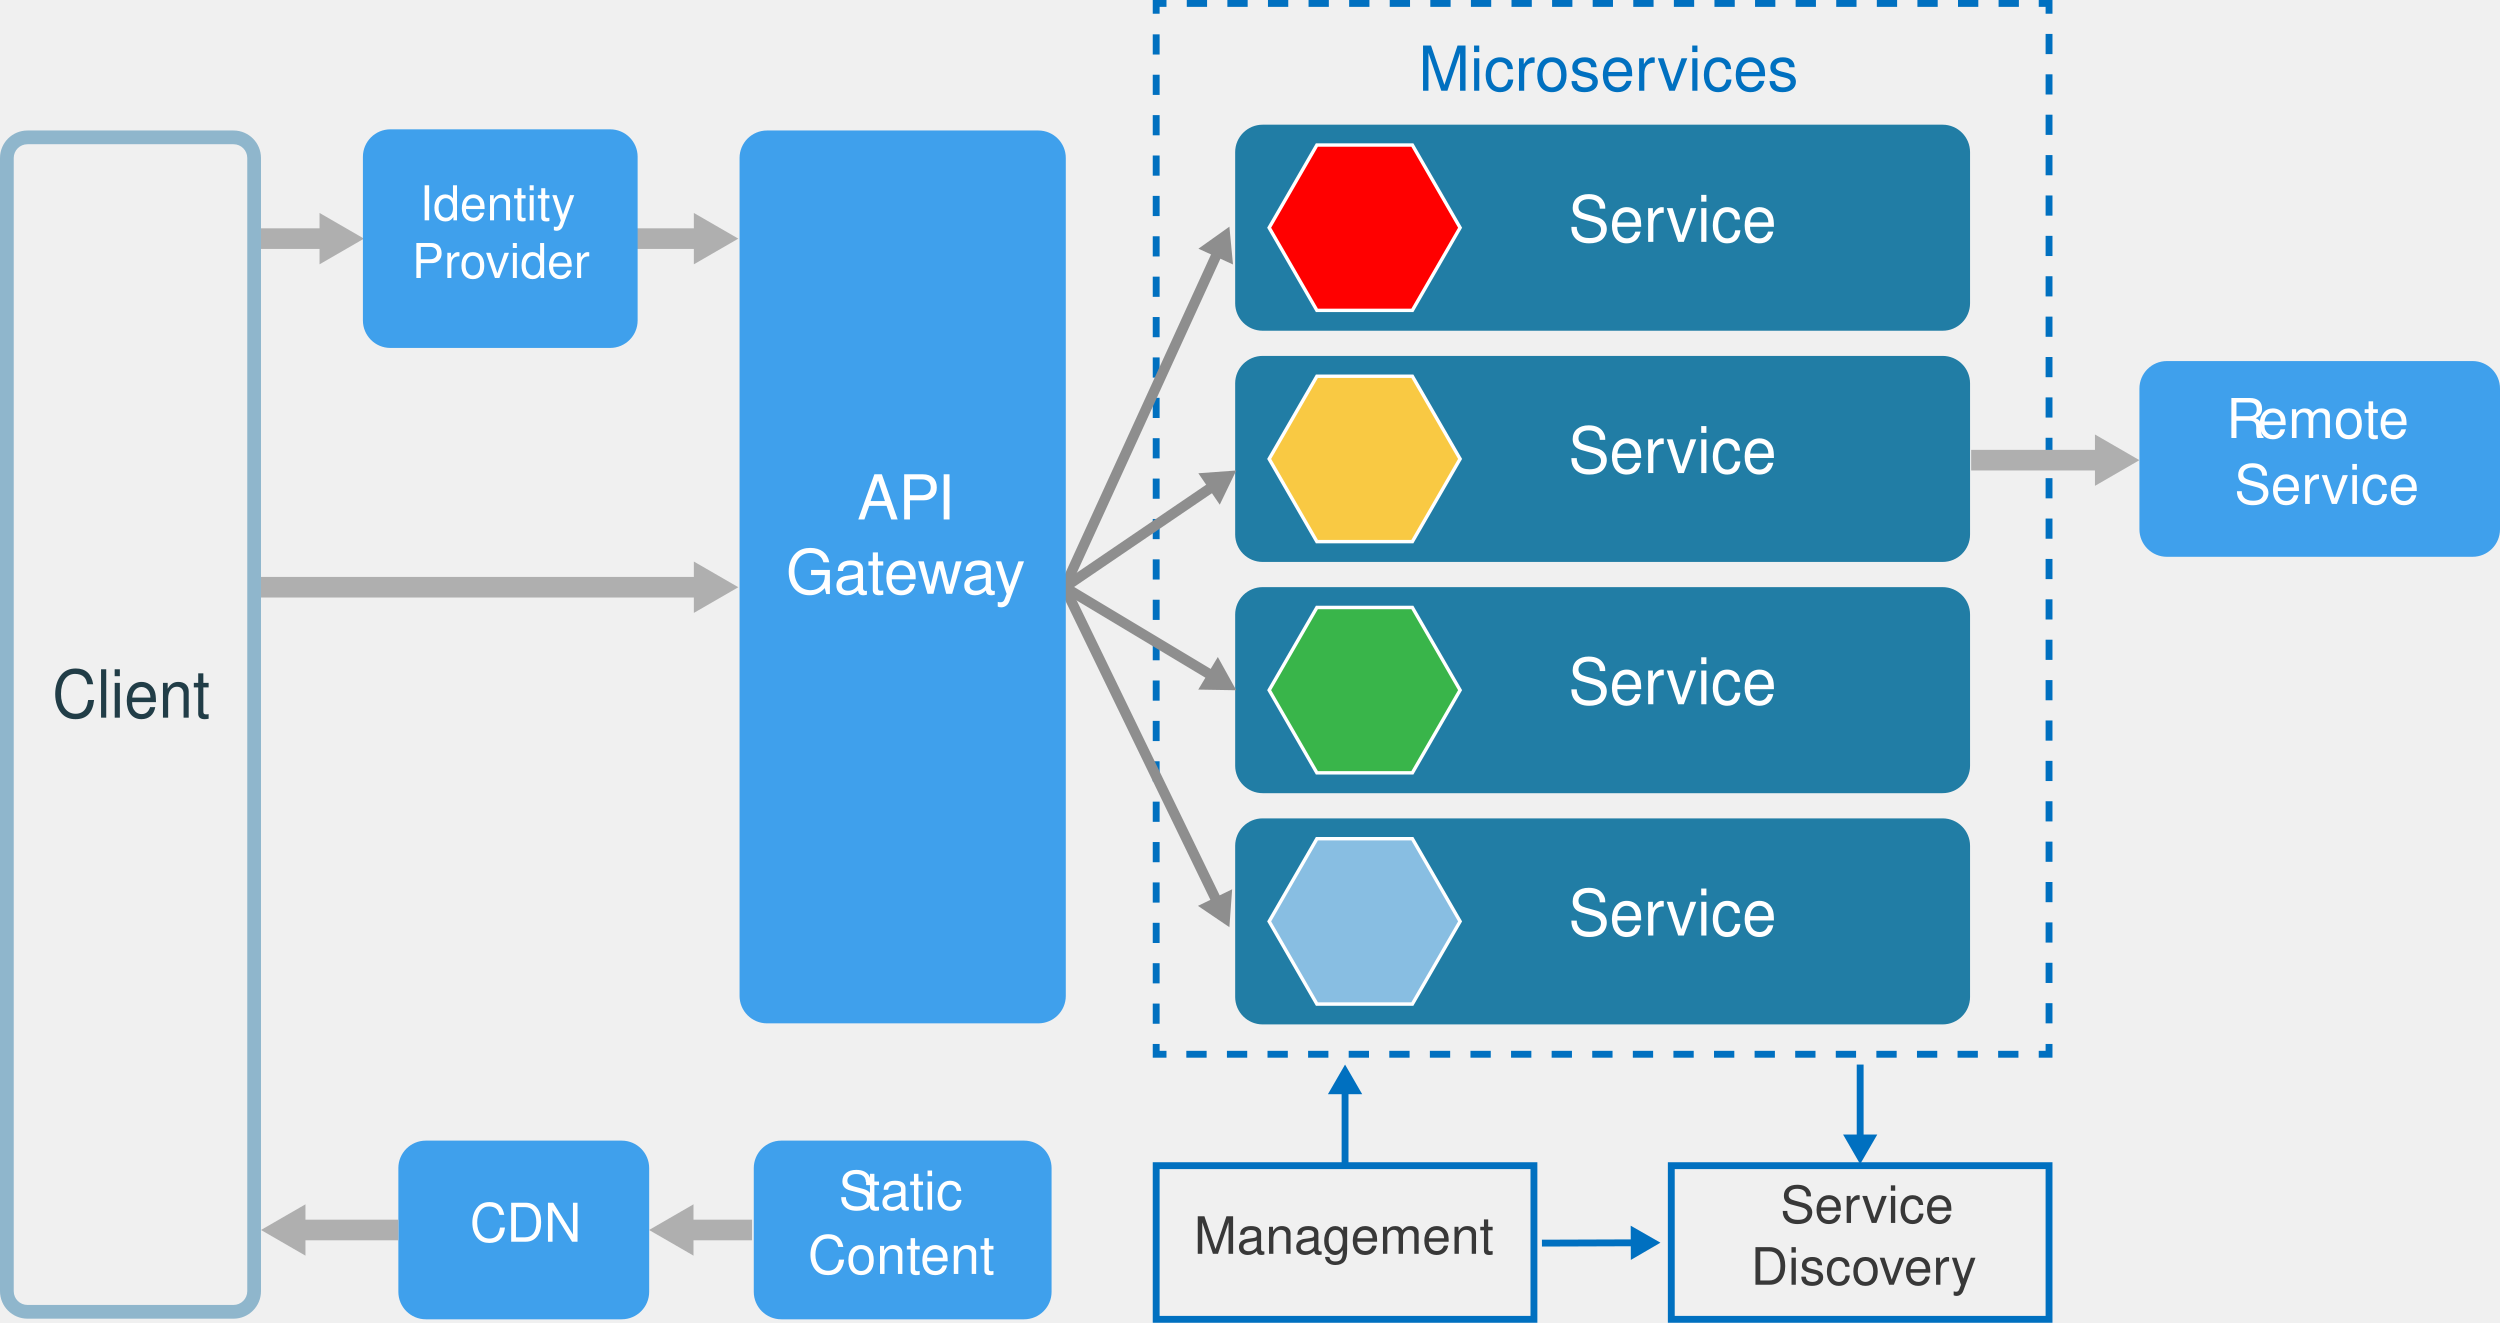
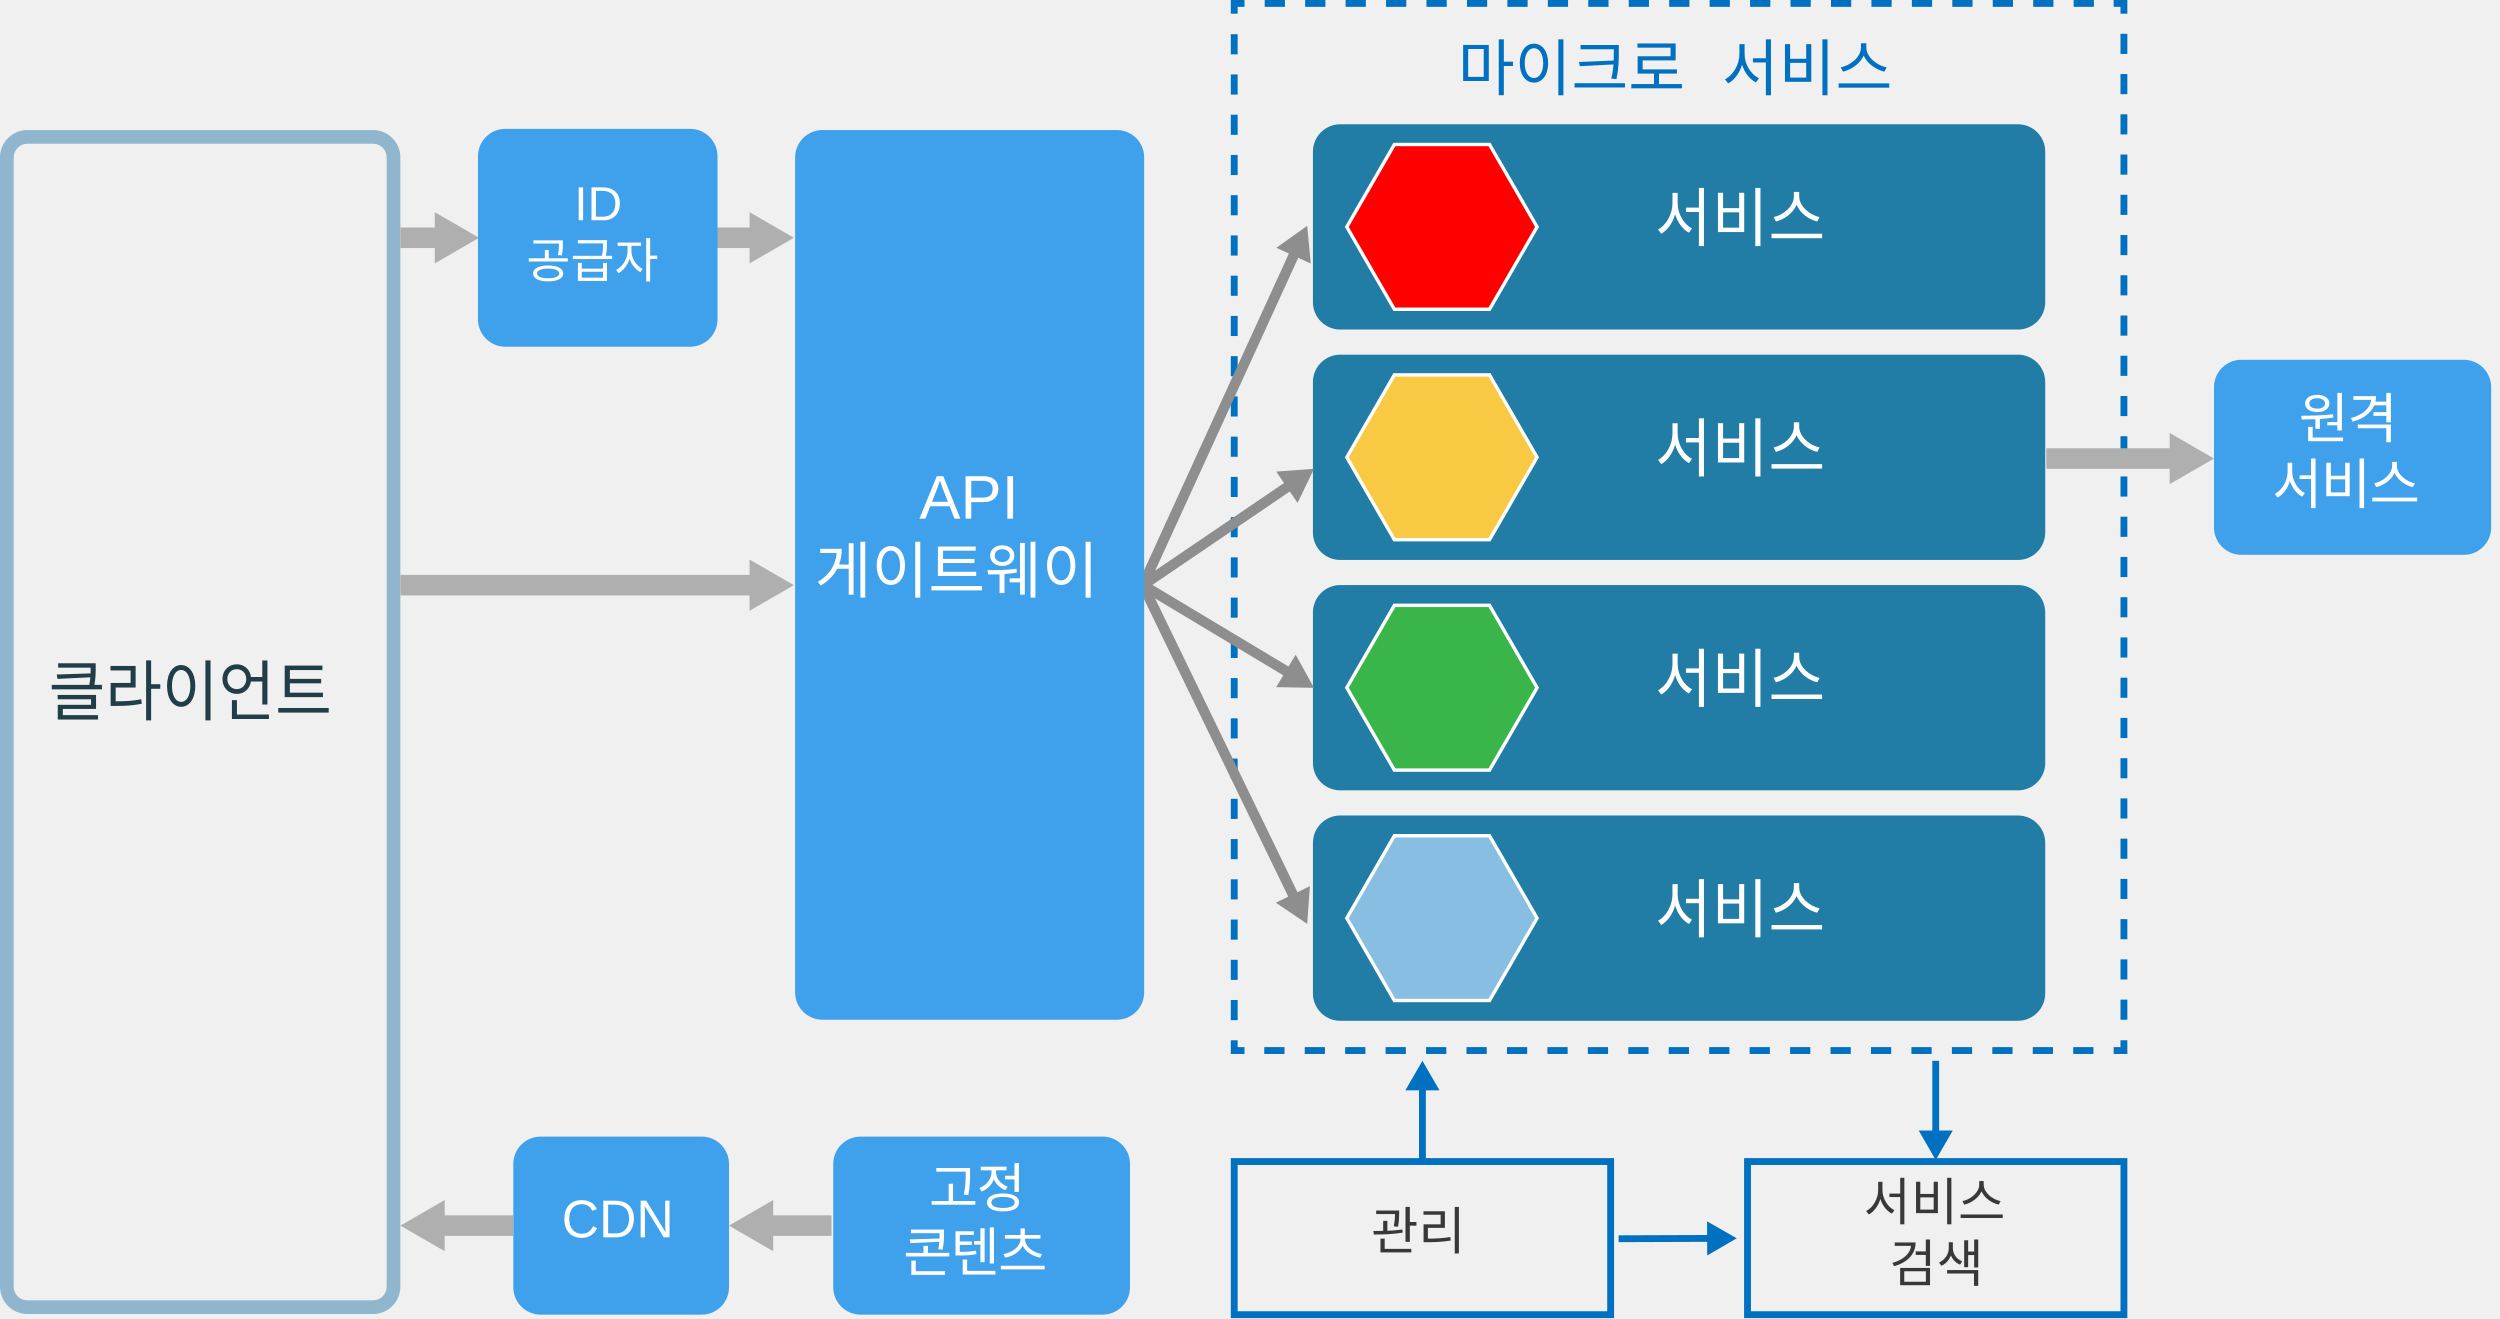
- <svg xmlns="http://www.w3.org/2000/svg" id="Layer_1" data-name="Layer 1" width="728" height="385.19" viewBox="0 0 728 385.19">
+ <svg xmlns="http://www.w3.org/2000/svg" viewBox="0 0 730.58 385.19">
  <defs>
-     <style>
- text{font-family:segoe-ui_normal,Segoe UI,Segoe,Segoe WP,Helvetica Neue,Helvetica,sans-serif;}.cls-1{fill:#3fa0ec;}.cls-2{font-size:16px;}.cls-10,.cls-2,.cls-23,.cls-24,.cls-27,.cls-6{fill:#fff;}.cls-3{letter-spacing:-0.03em;}.cls-4{fill:#8fb6cc;}.cls-5{font-size:19.34px;fill:#213d47;}.cls-6{font-size:15.58px;}.cls-15,.cls-16,.cls-17,.cls-21,.cls-7{fill:none;}.cls-7{stroke:#afafaf;stroke-width:6px;}.cls-11,.cls-12,.cls-13,.cls-14,.cls-15,.cls-16,.cls-17,.cls-21,.cls-7{stroke-miterlimit:10;}.cls-8{fill:#afafaf;}.cls-9{fill:#217da5;}.cls-10{font-size:18.77px;}.cls-11{fill:red;}.cls-11,.cls-12,.cls-13,.cls-14{stroke:#fff;}.cls-12{fill:#f9c943;}.cls-13{fill:#39b54a;}.cls-14{fill:#88bee2;}.cls-15,.cls-16,.cls-17{stroke:#0070c0;stroke-width:2px;}.cls-16{stroke-dasharray:5.91 5.91;}.cls-17{stroke-dasharray:5.88 5.88;}.cls-18,.cls-23{font-size:18.04px;}.cls-18,.cls-20{fill:#0070c0;}.cls-19{font-size:15px;fill:#383838;}.cls-21{stroke:#8e8e8e;stroke-width:3px;}.cls-22{fill:#8e8e8e;}.cls-24{font-size:15.61px;}.cls-25{letter-spacing:-0.03em;}.cls-26{letter-spacing:0em;}.cls-27{font-size:14px;}</style>
+     <style>.cls-1{fill:#3fa0ec;}.cls-2{fill:#8fb6cc;}.cls-10,.cls-11,.cls-12,.cls-14,.cls-3{fill:none;}.cls-3{stroke:#afafaf;stroke-width:6px;}.cls-10,.cls-11,.cls-12,.cls-14,.cls-3,.cls-6,.cls-7,.cls-8,.cls-9{stroke-miterlimit:10;}.cls-4{fill:#afafaf;}.cls-5{fill:#217da5;}.cls-6{fill:red;}.cls-6,.cls-7,.cls-8,.cls-9{stroke:#fff;}.cls-7{fill:#f9c943;}.cls-8{fill:#39b54a;}.cls-9{fill:#88bee2;}.cls-10,.cls-11,.cls-12{stroke:#0070c0;stroke-width:2px;}.cls-11{stroke-dasharray:5.91 5.91;}.cls-12{stroke-dasharray:5.88 5.88;}.cls-13,.cls-20{fill:#0070c0;}.cls-14{stroke:#8e8e8e;stroke-width:3px;}.cls-15{fill:#8e8e8e;}.cls-16,.cls-17,.cls-20,.cls-25,.cls-26{isolation:isolate;}.cls-16{font-size:19.34px;fill:#213d47;}.cls-16,.cls-17,.cls-19,.cls-20,.cls-24,.cls-25,.cls-27,.cls-28{font-family:MalgunGothic, Malgun Gothic;}.cls-17{font-size:18.77px;}.cls-17,.cls-18,.cls-23,.cls-24,.cls-26,.cls-27{fill:#fff;}.cls-18{font-size:14px;}.cls-18,.cls-21,.cls-23,.cls-26{font-family:ArialMT, Arial;}.cls-20,.cls-23{font-size:18.04px;}.cls-22{letter-spacing:0em;}.cls-24{font-size:16px;letter-spacing:-0.03em;}.cls-25,.cls-28{font-size:15px;fill:#383838;}.cls-26{font-size:15.58px;}.cls-27{font-size:15.61px;letter-spacing:-0.03em;}</style>
  </defs>
-   <rect class="cls-1" x="623" y="105.14" width="105" height="57" rx="8" ry="8" />
-   <text class="cls-2" transform="translate(648.29 127.55)">
-     <tspan class="cls-3">R</tspan>
-     <tspan x="9.1" y="0">emote</tspan>
-     <tspan x="2.34" y="19.2">Service</tspan>
-   </text>
-   <path class="cls-4" d="M105,114a4,4,0,0,1,4,4V448a4,4,0,0,1-4,4H45a4,4,0,0,1-4-4V118a4,4,0,0,1,4-4h60m0-4H45a8,8,0,0,0-8,8V448a8,8,0,0,0,8,8h60a8,8,0,0,0,8-8V118a8,8,0,0,0-8-8Z" transform="translate(-37 -72)" />
-   <text class="cls-5" transform="translate(15.22 208.99) scale(0.93 1)">Client</text>
-   <rect class="cls-1" x="116" y="332.15" width="73.04" height="52.03" rx="8" ry="8" />
-   <text class="cls-6" transform="translate(136.82 361.59) scale(0.97 1)">CDN</text>
-   <line class="cls-7" x1="76" y1="171" x2="204.24" y2="171" />
-   <polygon class="cls-8" points="202.05 178.48 215 171 202.05 163.52 202.05 178.48" />
-   <rect class="cls-9" x="359.68" y="36.31" width="214" height="60" rx="8" ry="8" />
-   <text class="cls-10" transform="translate(456.71 70.43) scale(0.96 1)">Service</text>
-   <polygon class="cls-11" points="411.28 42.23 383.48 42.23 369.58 66.31 383.48 90.38 411.28 90.38 425.18 66.31 411.28 42.23" />
-   <rect class="cls-9" x="359.68" y="103.64" width="214" height="60" rx="8" ry="8" />
-   <text class="cls-10" transform="translate(456.71 137.76) scale(0.96 1)">Service</text>
-   <polygon class="cls-12" points="411.28 109.56 383.48 109.56 369.58 133.64 383.48 157.72 411.28 157.72 425.18 133.64 411.28 109.56" />
-   <rect class="cls-9" x="359.68" y="170.97" width="214" height="60" rx="8" ry="8" />
-   <text class="cls-10" transform="translate(456.71 205.09) scale(0.96 1)">Service</text>
-   <polygon class="cls-13" points="411.28 176.9 383.48 176.9 369.58 200.97 383.48 225.05 411.28 225.05 425.18 200.97 411.28 176.9" />
-   <rect class="cls-9" x="359.68" y="238.31" width="214" height="60" rx="8" ry="8" />
-   <text class="cls-10" transform="translate(456.71 272.43) scale(0.96 1)">Service</text>
-   <polygon class="cls-14" points="411.28 244.23 383.48 244.23 369.58 268.31 383.48 292.38 411.28 292.38 425.18 268.31 411.28 244.23" />
-   <polyline class="cls-15" points="596.68 304 596.68 307 593.68 307" />
-   <line class="cls-16" x1="587.77" y1="307" x2="342.63" y2="307" />
-   <polyline class="cls-15" points="339.68 307 336.68 307 336.68 304" />
-   <line class="cls-17" x1="336.68" y1="298.12" x2="336.68" y2="6.94" />
-   <polyline class="cls-15" points="336.68 4 336.68 1 339.68 1" />
-   <line class="cls-16" x1="345.59" y1="1" x2="590.73" y2="1" />
-   <polyline class="cls-15" points="593.68 1 596.68 1 596.68 4" />
-   <line class="cls-17" x1="596.68" y1="9.88" x2="596.68" y2="301.06" />
-   <text class="cls-18" transform="translate(413.03 26.42)">Microservices</text>
-   <text class="cls-19" transform="translate(347.66 365.11)">Management</text>
-   <rect class="cls-15" x="486.68" y="339.44" width="110" height="44.75" />
-   <text class="cls-19" transform="translate(518.42 356.11)">Service<tspan x="-8.56" y="18">Discovery</tspan>
-   </text>
-   <line class="cls-15" x1="449.01" y1="362" x2="476.34" y2="361.9" />
-   <polygon class="cls-20" points="474.9 366.89 483.52 361.87 474.86 356.92 474.9 366.89" />
-   <line class="cls-15" x1="541.68" y1="331.82" x2="541.68" y2="310" />
-   <polygon class="cls-20" points="546.67 330.37 541.68 339 536.7 330.37 546.67 330.37" />
-   <line class="cls-15" x1="391.68" y1="339" x2="391.68" y2="317.18" />
-   <polygon class="cls-20" points="396.67 318.63 391.68 310 386.69 318.63 396.67 318.63" />
-   <rect class="cls-15" x="336.68" y="339.44" width="110" height="44.75" />
-   <line class="cls-21" x1="310" y1="171" x2="354.52" y2="262.83" />
-   <polygon class="cls-22" points="348.84 263.79 358 270 358.8 258.96 348.84 263.79" />
-   <line class="cls-7" x1="574" y1="134" x2="612.24" y2="134" />
-   <polygon class="cls-8" points="610.05 141.48 623 134 610.05 126.52 610.05 141.48" />
-   <line class="cls-21" x1="310" y1="171" x2="354.69" y2="73.24" />
-   <polygon class="cls-22" points="359.05 77.02 358 66 348.98 72.42 359.05 77.02" />
-   <line class="cls-21" x1="310" y1="171" x2="353.41" y2="141.48" />
-   <polygon class="cls-22" points="355.19 146.97 360 137 348.96 137.81 355.19 146.97" />
-   <line class="cls-21" x1="310" y1="171" x2="353.17" y2="196.9" />
-   <polygon class="cls-22" points="348.93 200.81 360 201 354.63 191.32 348.93 200.81" />
-   <rect class="cls-1" x="215.36" y="38" width="95" height="260" rx="8" ry="8" />
-   <text class="cls-23" transform="translate(249.62 151.27)">API<tspan x="-20.75" y="21.65">Gateway</tspan>
-   </text>
-   <rect class="cls-1" x="219.5" y="332.15" width="86.72" height="52.03" rx="8" ry="8" />
-   <text class="cls-24" transform="translate(244.21 352.23)">
-     <tspan class="cls-25">S<tspan class="cls-26" x="7.79" y="0">tatic</tspan>
-     </tspan>
-     <tspan x="-8.96" y="18.73">Content</tspan>
-   </text>
-   <line class="cls-7" x1="86.76" y1="358.17" x2="116" y2="358.17" />
-   <polygon class="cls-8" points="88.95 365.65 76 358.17 88.95 350.69 88.95 365.65" />
-   <line class="cls-7" x1="199.76" y1="358.17" x2="219" y2="358.17" />
-   <polygon class="cls-8" points="201.95 365.65 189 358.17 201.95 350.69 201.95 365.65" />
-   <line class="cls-7" x1="76" y1="69.49" x2="95.24" y2="69.49" />
-   <polygon class="cls-8" points="93.05 76.97 106 69.49 93.05 62.01 93.05 76.97" />
-   <line class="cls-7" x1="185" y1="69.49" x2="204.24" y2="69.49" />
-   <polygon class="cls-8" points="202.05 76.97 215 69.49 202.05 62.01 202.05 76.97" />
-   <rect class="cls-1" x="105.68" y="37.66" width="80" height="63.66" rx="8" ry="8" />
-   <text class="cls-27" transform="translate(122.25 64.16)">Identity<tspan x="-2.29" y="16.8">Provider</tspan>
-   </text>
+   <g id="Shapes">
+     <rect class="cls-1" x="647" y="105.14" width="81" height="57" rx="8" ry="8" />
+     <path class="cls-2" d="M109,42a4,4,0,0,1,4,4V376a4,4,0,0,1-4,4H8a4,4,0,0,1-4-4V46a4,4,0,0,1,4-4H109m0-4H8a8,8,0,0,0-8,8V376a8,8,0,0,0,8,8H109a8,8,0,0,0,8-8V46A8,8,0,0,0,109,38Z" />
+     <rect class="cls-1" x="150" y="332.15" width="63.04" height="52.03" rx="8" ry="8" />
+     <line class="cls-3" x1="117" y1="171" x2="221.24" y2="171" />
+     <polygon class="cls-4" points="219.05 178.48 232 171 219.05 163.52 219.05 178.48" />
+     <rect class="cls-5" x="383.68" y="36.31" width="214" height="60" rx="8" ry="8" />
+     <polygon class="cls-6" points="435.28 42.23 407.48 42.23 393.58 66.31 407.48 90.38 435.28 90.38 449.18 66.31 435.28 42.23" />
+     <rect class="cls-5" x="383.68" y="103.64" width="214" height="60" rx="8" ry="8" />
+     <polygon class="cls-7" points="435.28 109.56 407.48 109.56 393.58 133.64 407.48 157.72 435.28 157.72 449.18 133.64 435.28 109.56" />
+     <rect class="cls-5" x="383.68" y="170.97" width="214" height="60" rx="8" ry="8" />
+     <polygon class="cls-8" points="435.28 176.9 407.48 176.9 393.58 200.97 407.48 225.05 435.28 225.05 449.18 200.97 435.28 176.9" />
+     <rect class="cls-5" x="383.68" y="238.31" width="214" height="60" rx="8" ry="8" />
+     <polygon class="cls-9" points="435.28 244.23 407.48 244.23 393.58 268.31 407.48 292.38 435.28 292.38 449.18 268.31 435.28 244.23" />
+     <polyline class="cls-10" points="620.68 304 620.68 307 617.68 307" />
+     <line class="cls-11" x1="611.77" y1="307" x2="366.63" y2="307" />
+     <polyline class="cls-10" points="363.68 307 360.68 307 360.68 304" />
+     <line class="cls-12" x1="360.68" y1="298.12" x2="360.68" y2="6.94" />
+     <polyline class="cls-10" points="360.68 4 360.68 1 363.68 1" />
+     <line class="cls-11" x1="369.59" y1="1" x2="614.73" y2="1" />
+     <polyline class="cls-10" points="617.68 1 620.68 1 620.68 4" />
+     <line class="cls-12" x1="620.68" y1="9.88" x2="620.68" y2="301.06" />
+     <rect class="cls-10" x="510.68" y="339.44" width="110" height="44.75" />
+     <line class="cls-10" x1="473.01" y1="362" x2="500.34" y2="361.9" />
+     <polygon class="cls-13" points="498.9 366.89 507.52 361.87 498.86 356.92 498.9 366.89" />
+     <line class="cls-10" x1="565.68" y1="331.82" x2="565.68" y2="310" />
+     <polygon class="cls-13" points="570.67 330.37 565.68 339 560.7 330.37 570.67 330.37" />
+     <line class="cls-10" x1="415.68" y1="339" x2="415.68" y2="317.18" />
+     <polygon class="cls-13" points="420.67 318.63 415.68 310 410.69 318.63 420.67 318.63" />
+     <rect class="cls-10" x="360.68" y="339.44" width="110" height="44.75" />
+     <line class="cls-14" x1="334" y1="171" x2="378.52" y2="262.83" />
+     <polygon class="cls-15" points="372.84 263.79 382 270 382.8 258.96 372.84 263.79" />
+     <line class="cls-3" x1="598" y1="134" x2="636.24" y2="134" />
+     <polygon class="cls-4" points="634.05 141.48 647 134 634.05 126.52 634.05 141.48" />
+     <line class="cls-14" x1="334" y1="171" x2="378.69" y2="73.24" />
+     <polygon class="cls-15" points="383.05 77.02 382 66 372.98 72.42 383.05 77.02" />
+     <line class="cls-14" x1="334" y1="171" x2="377.41" y2="141.48" />
+     <polygon class="cls-15" points="379.19 146.97 384 137 372.96 137.81 379.19 146.97" />
+     <line class="cls-14" x1="334" y1="171" x2="377.17" y2="196.9" />
+     <polygon class="cls-15" points="372.93 200.81 384 201 378.63 191.32 372.93 200.81" />
+     <rect class="cls-1" x="232.36" y="38" width="102" height="260" rx="8" ry="8" />
+     <rect class="cls-1" x="243.5" y="332.15" width="86.72" height="52.03" rx="8" ry="8" />
+     <line class="cls-3" x1="127.76" y1="358.17" x2="150" y2="358.17" />
+     <polygon class="cls-4" points="129.95 365.65 117 358.17 129.95 350.69 129.95 365.65" />
+     <line class="cls-3" x1="223.76" y1="358.17" x2="243" y2="358.17" />
+     <polygon class="cls-4" points="225.95 365.65 213 358.17 225.95 350.69 225.95 365.65" />
+     <line class="cls-3" x1="117" y1="69.49" x2="129.24" y2="69.49" />
+     <polygon class="cls-4" points="127.05 76.97 140 69.49 127.05 62.01 127.05 76.97" />
+     <line class="cls-3" x1="209" y1="69.49" x2="221.24" y2="69.49" />
+     <polygon class="cls-4" points="219.05 76.97 232 69.49 219.05 62.01 219.05 76.97" />
+     <rect class="cls-1" x="139.68" y="37.66" width="70" height="63.66" rx="8" ry="8" />
+   </g>
+   <g id="Layer_2" data-name="Layer 2">
+     <text class="cls-16" transform="translate(14.22 208.99) scale(0.93 1)">클라이언트</text>
+     <text class="cls-17" transform="translate(483.65 70.43) scale(0.96 1)">서비스</text>
+     <text class="cls-17" transform="translate(483.65 137.76) scale(0.96 1)">서비스</text>
+     <text class="cls-17" transform="translate(483.65 205.09) scale(0.96 1)">서비스</text>
+     <text class="cls-17" transform="translate(483.65 272.43) scale(0.96 1)">서비스</text>
+     <text class="cls-18" transform="translate(167.81 64.37)">ID <tspan class="cls-19">
+         <tspan x="-14" y="16.8">공급자</tspan>
+       </tspan>
+     </text>
+     <text class="cls-20" transform="translate(426.03 26.42)">마이크로<tspan class="cls-21" x="72.16" y="0"> </tspan>
+       <tspan class="cls-22" x="77.17" y="0">서비스</tspan>
+     </text>
+     <text class="cls-23" transform="translate(268.65 151.58)">API <tspan class="cls-19">
+         <tspan x="-30.56" y="21.65">게이트웨이</tspan>
+       </tspan>
+     </text>
+     <text class="cls-24" transform="translate(671.74 128.02)">원격<tspan class="cls-21" x="31.04" y="0" xml:space="preserve"> </tspan>
+       <tspan x="-7.76" y="19.2">서비스</tspan>
+     </text>
+     <text class="cls-25" transform="translate(400.68 365.11)">관리</text>
+     <text class="cls-26" transform="translate(164.15 361.59) scale(0.97 1)">CDN</text>
+     <text class="cls-27" transform="translate(271.48 352.82)">고정<tspan class="cls-21" x="30.28" y="0"> </tspan>
+       <tspan x="-7.57" y="18.73">콘텐츠</tspan>
+     </text>
+     <text class="cls-28" transform="translate(544.61 356.6)">서비스<tspan class="cls-21" x="45" y="0"> </tspan>
+       <tspan x="7.5" y="18">검색</tspan>
+     </text>
+   </g>
</svg>
